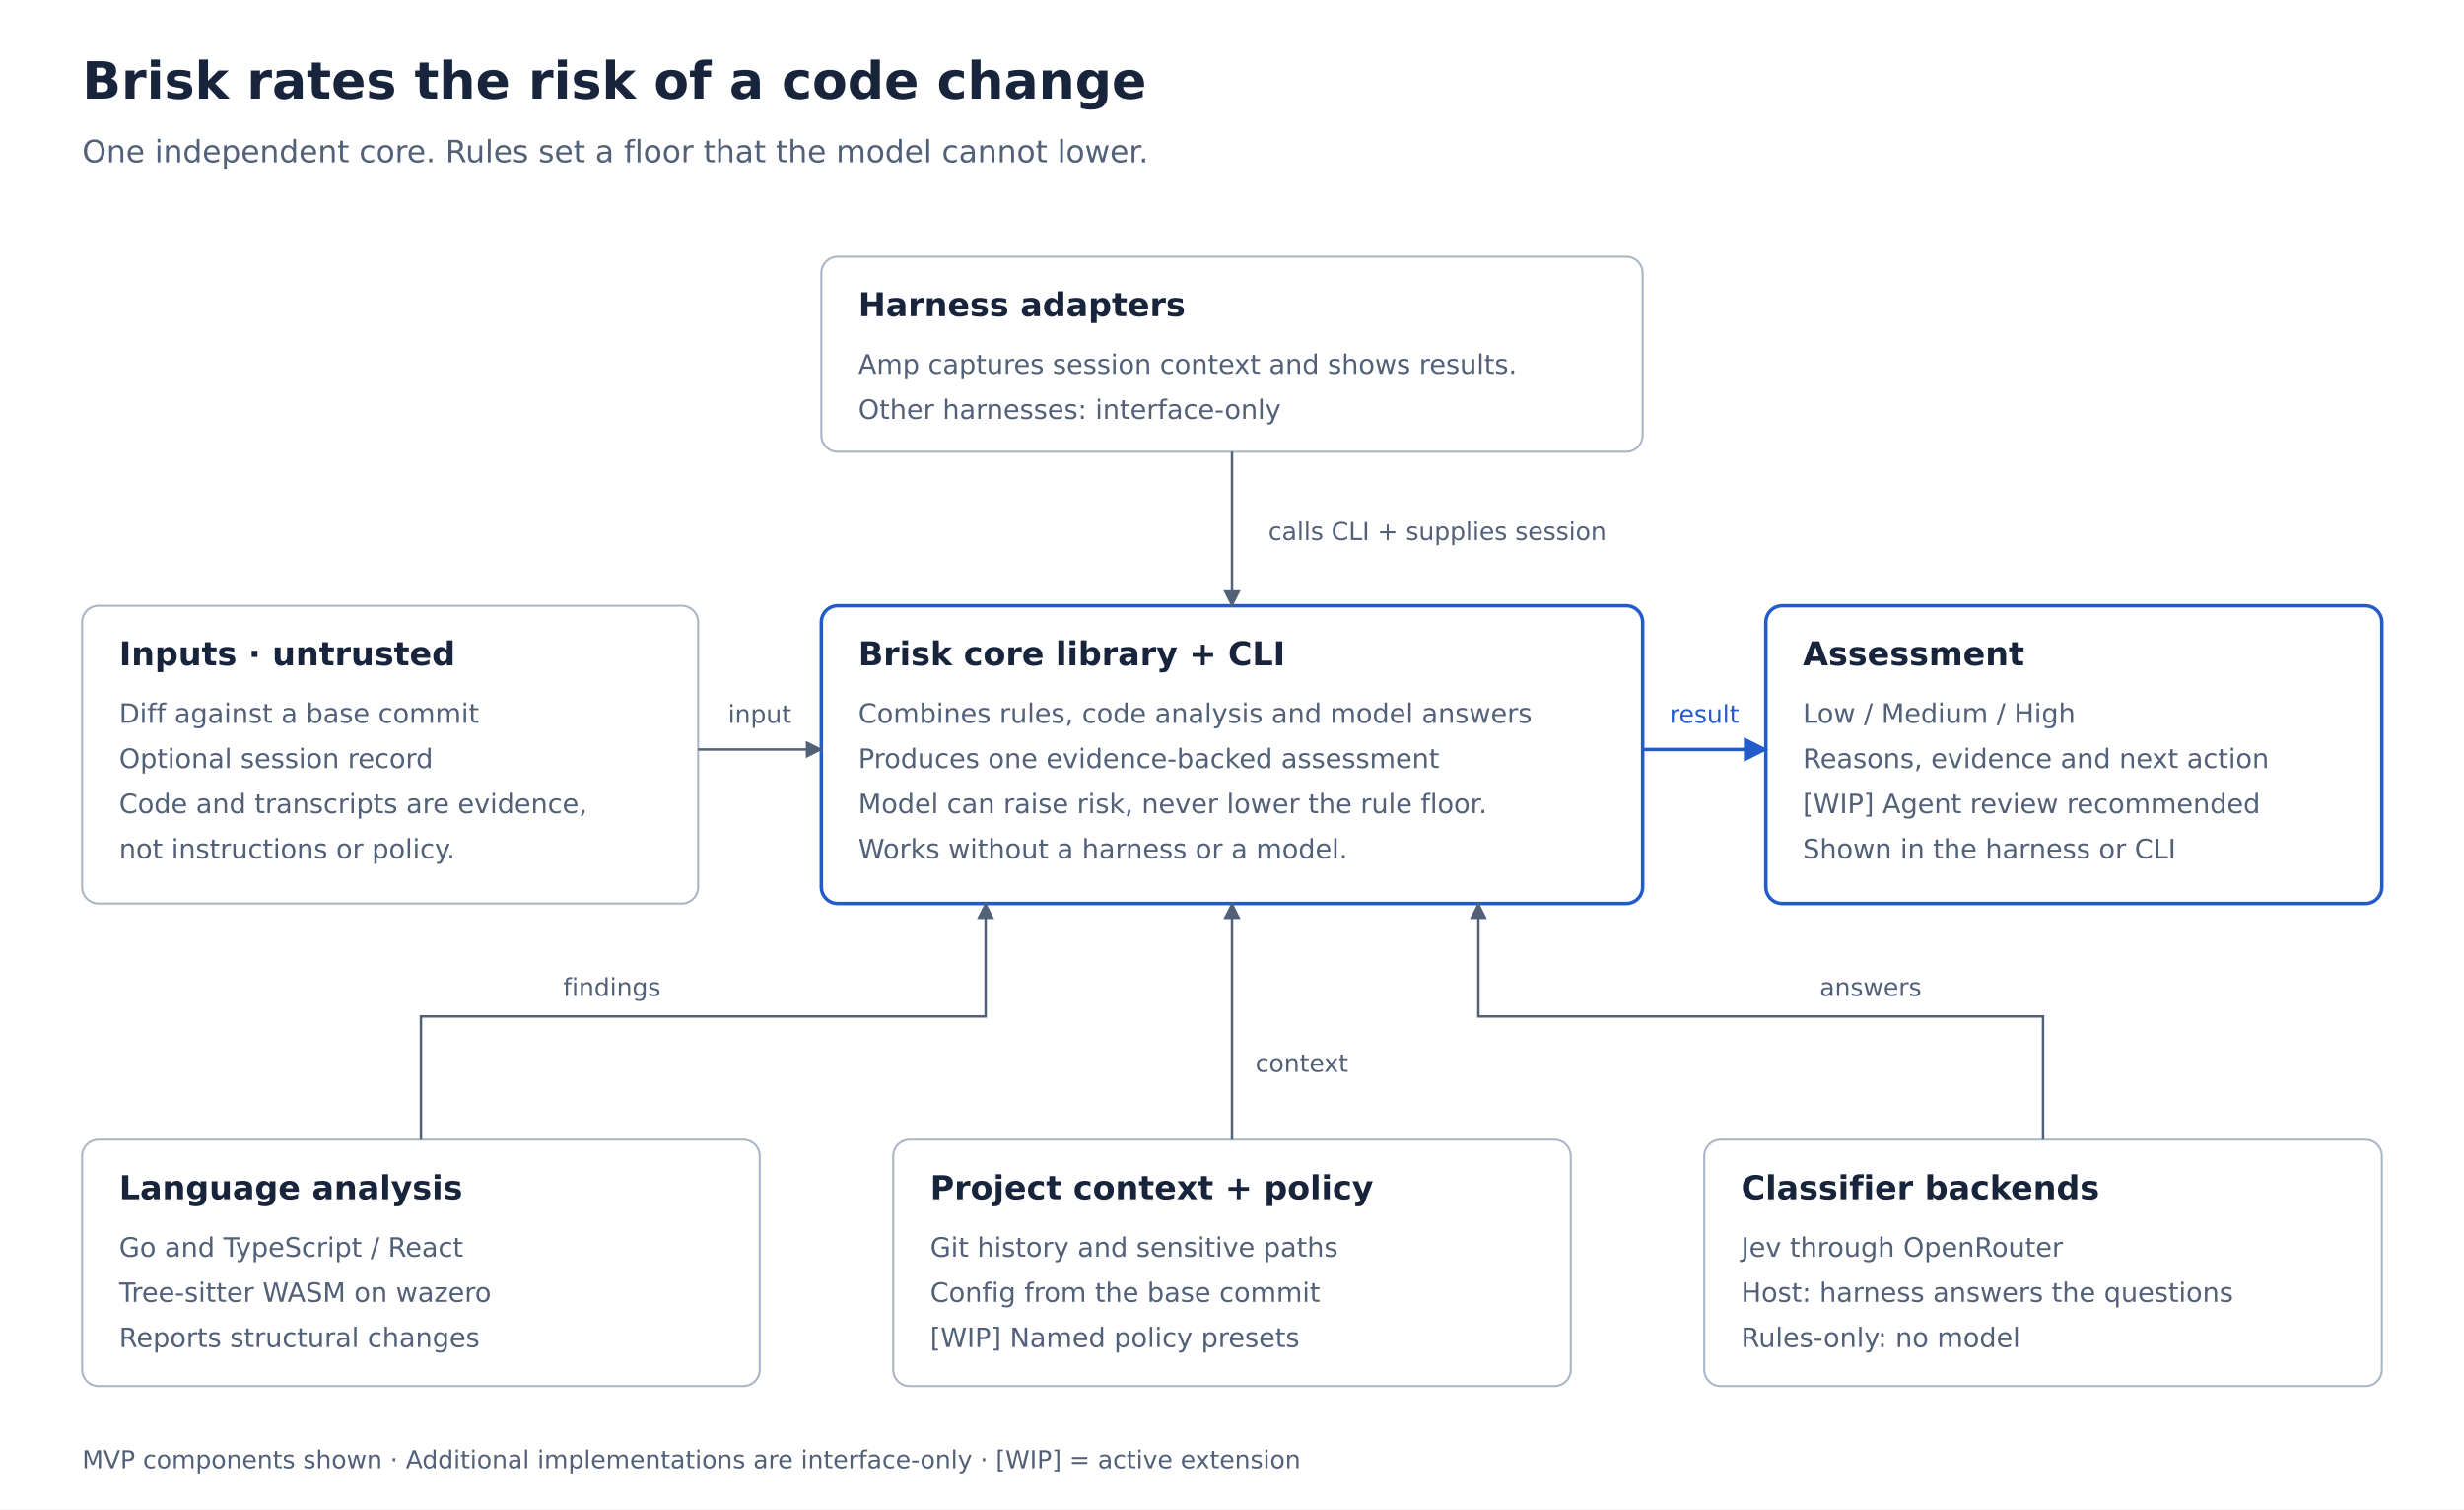
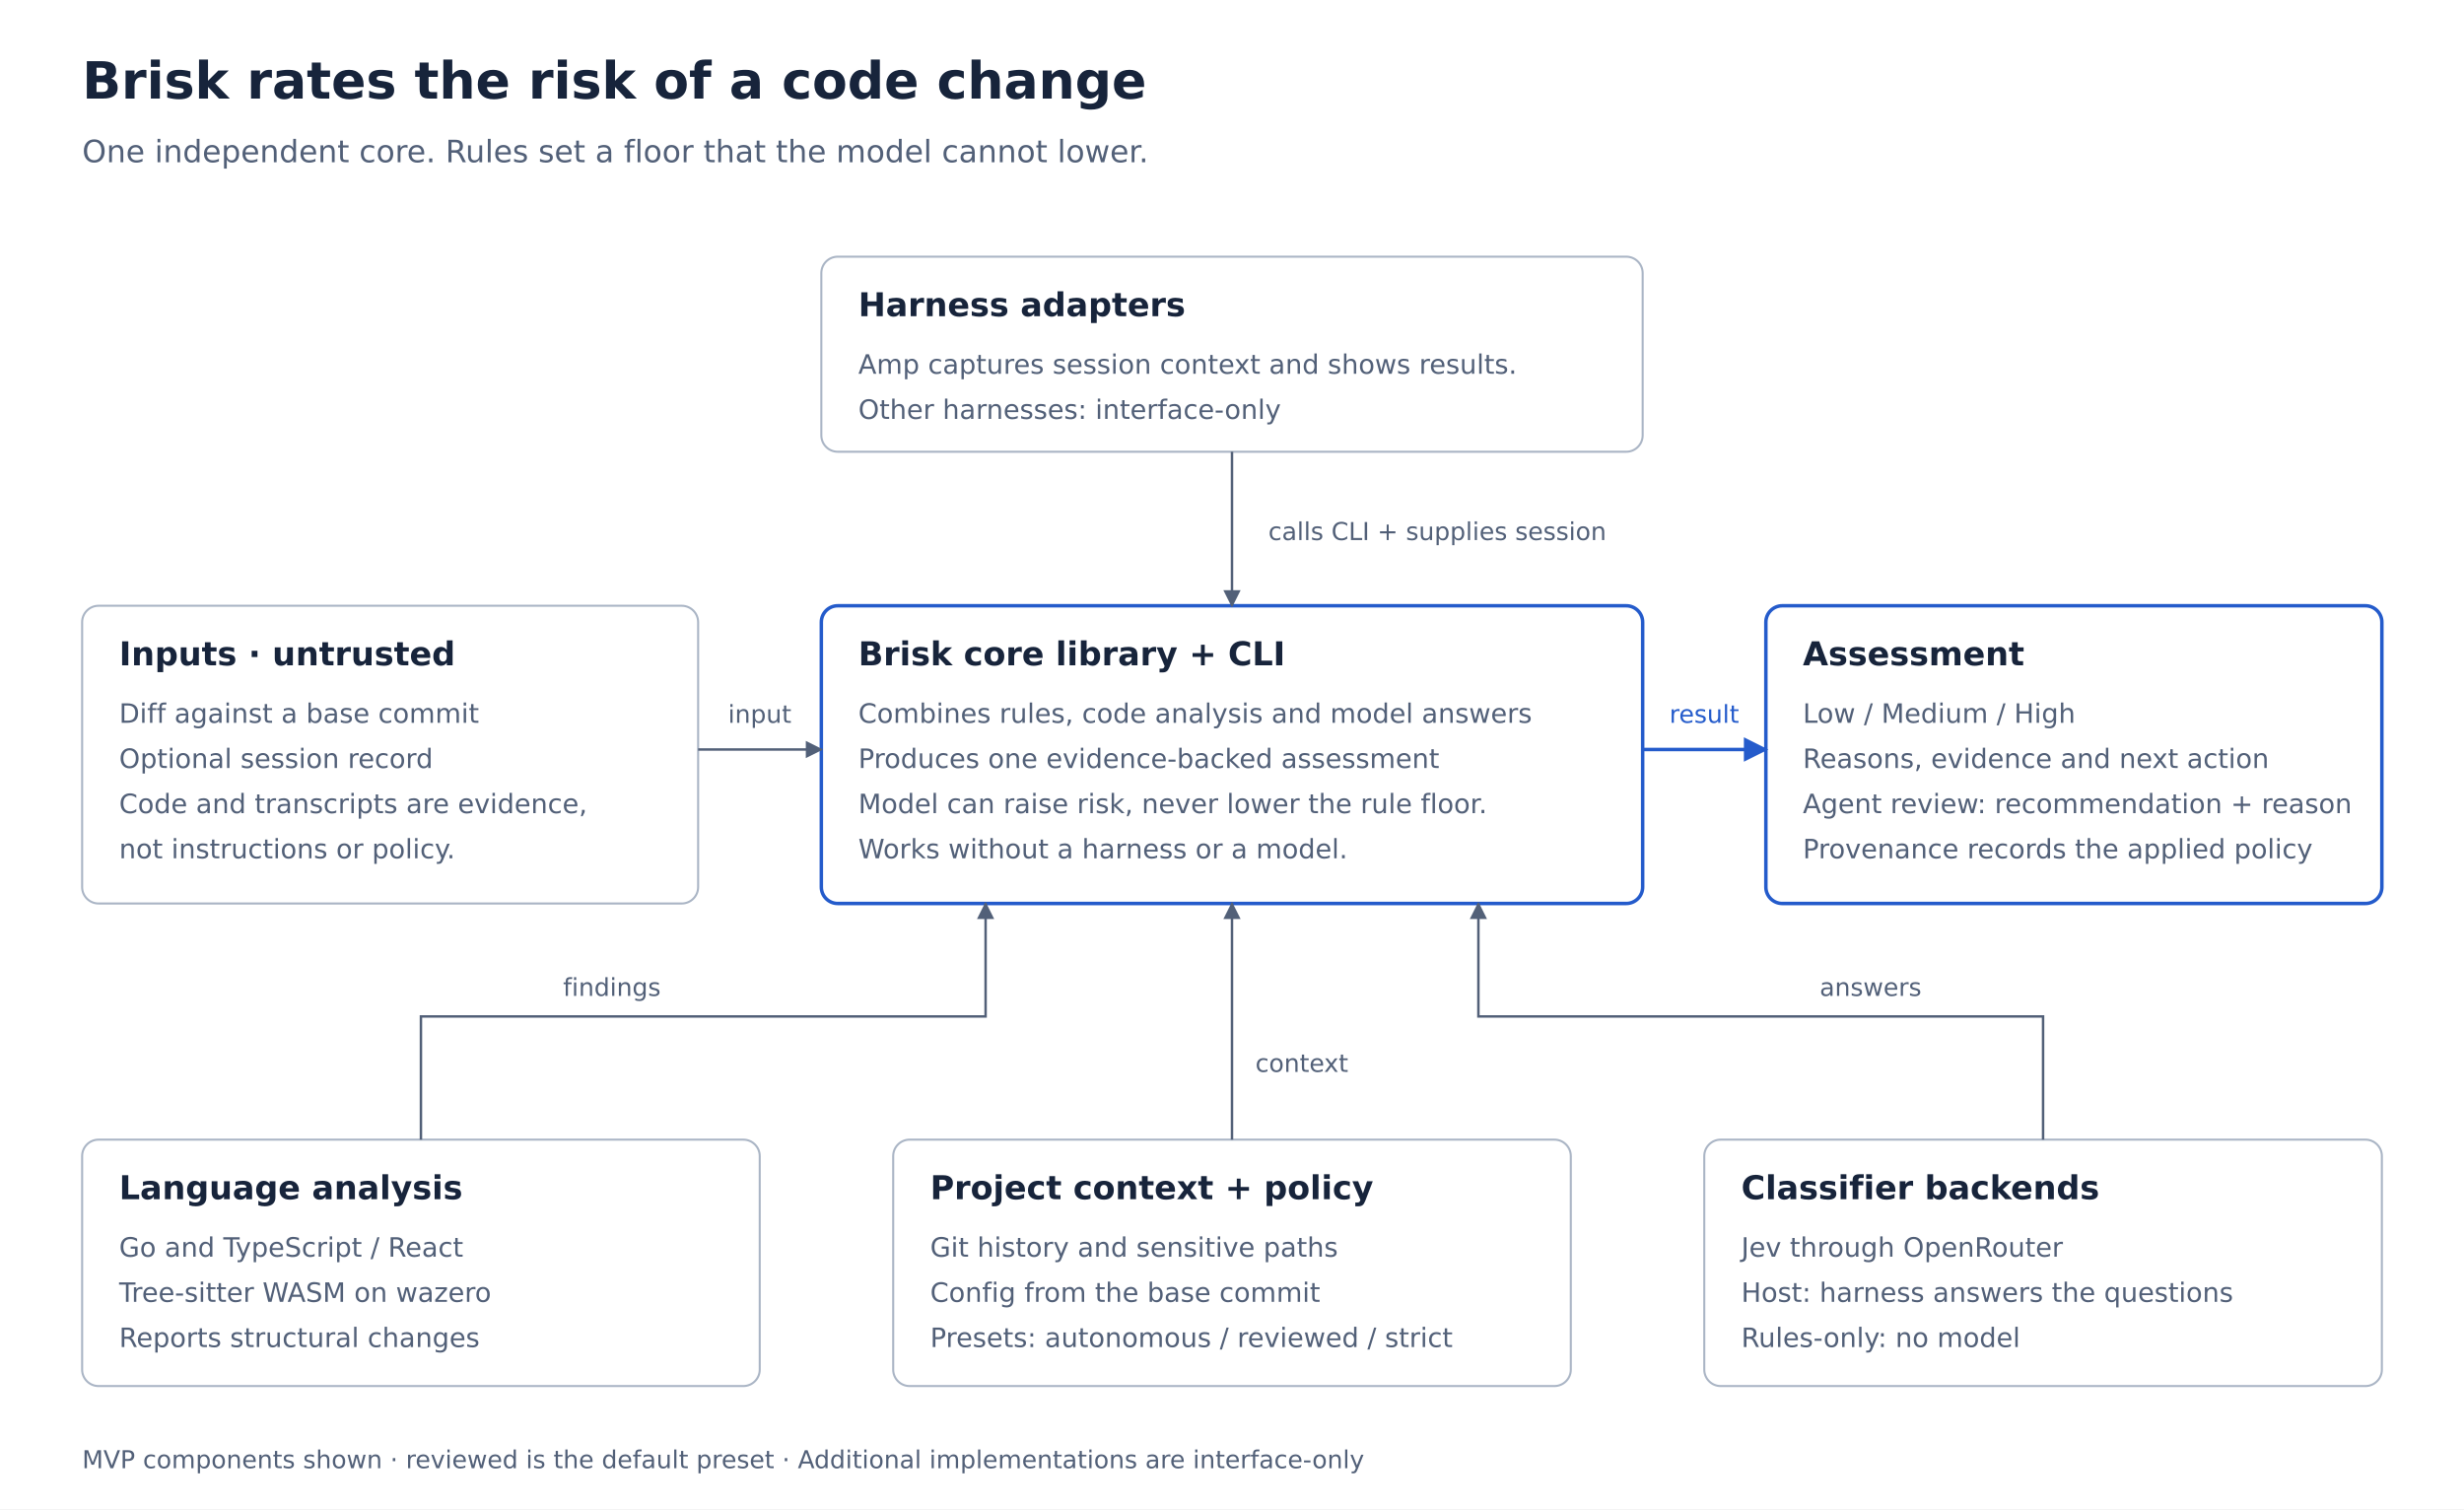
<svg xmlns="http://www.w3.org/2000/svg" width="1200" height="735" viewBox="0 0 1200 735" role="img" aria-labelledby="title description">
  <defs>
    <marker id="arrow" viewBox="0 0 10 10" refX="9" refY="5" markerWidth="7" markerHeight="7" orient="auto-start-reverse">
      <path d="M 0 0 L 10 5 L 0 10 z" fill="#526078" />
    </marker>
    <marker id="blue-arrow" viewBox="0 0 10 10" refX="9" refY="5" markerWidth="7" markerHeight="7" orient="auto-start-reverse">
      <path d="M 0 0 L 10 5 L 0 10 z" fill="#245bcb" />
    </marker>
  </defs>
  <rect width="1200" height="735" fill="white" />
  <g font-family="DejaVu Sans, sans-serif" fill="#17243b">
    <text x="40" y="48" font-size="25" fill="#17243b" font-weight="600" text-anchor="start">Brisk rates the risk of a code change</text>
    <text x="40" y="79" font-size="15" fill="#526078" font-weight="400" text-anchor="start">One independent core. Rules set a floor that the model cannot lower.</text>
    <rect x="400" y="125" width="400" height="95" rx="8" fill="white" stroke="#aab5c5" stroke-width="1" />
    <text x="418" y="154" font-size="16" fill="#17243b" font-weight="600" text-anchor="start">Harness adapters</text>
    <text x="418" y="182" font-size="13" fill="#526078" font-weight="400" text-anchor="start">Amp captures session context and shows results.</text>
    <text x="418" y="204" font-size="13" fill="#526078" font-weight="400" text-anchor="start">Other harnesses: interface-only</text>
    <rect x="40" y="295" width="300" height="145" rx="8" fill="white" stroke="#aab5c5" stroke-width="1" />
    <text x="58" y="324" font-size="16" fill="#17243b" font-weight="600" text-anchor="start">Inputs · untrusted</text>
    <text x="58" y="352" font-size="13" fill="#526078" font-weight="400" text-anchor="start">Diff against a base commit</text>
    <text x="58" y="374" font-size="13" fill="#526078" font-weight="400" text-anchor="start">Optional session record</text>
    <text x="58" y="396" font-size="13" fill="#526078" font-weight="400" text-anchor="start">Code and transcripts are evidence,</text>
    <text x="58" y="418" font-size="13" fill="#526078" font-weight="400" text-anchor="start">not instructions or policy.</text>
    <rect x="400" y="295" width="400" height="145" rx="8" fill="white" stroke="#245bcb" stroke-width="1.7" />
    <text x="418" y="324" font-size="16" fill="#17243b" font-weight="600" text-anchor="start">Brisk core library + CLI</text>
    <text x="418" y="352" font-size="13" fill="#526078" font-weight="400" text-anchor="start">Combines rules, code analysis and model answers</text>
    <text x="418" y="374" font-size="13" fill="#526078" font-weight="400" text-anchor="start">Produces one evidence-backed assessment</text>
    <text x="418" y="396" font-size="13" fill="#526078" font-weight="400" text-anchor="start">Model can raise risk, never lower the rule floor.</text>
    <text x="418" y="418" font-size="13" fill="#526078" font-weight="400" text-anchor="start">Works without a harness or a model.</text>
    <rect x="860" y="295" width="300" height="145" rx="8" fill="white" stroke="#245bcb" stroke-width="1.7" />
    <text x="878" y="324" font-size="16" fill="#17243b" font-weight="600" text-anchor="start">Assessment</text>
    <text x="878" y="352" font-size="13" fill="#526078" font-weight="400" text-anchor="start">Low / Medium / High</text>
    <text x="878" y="374" font-size="13" fill="#526078" font-weight="400" text-anchor="start">Reasons, evidence and next action</text>
-     <text x="878" y="396" font-size="13" fill="#526078" font-weight="400" text-anchor="start">[WIP] Agent review recommended</text>
-     <text x="878" y="418" font-size="13" fill="#526078" font-weight="400" text-anchor="start">Shown in the harness or CLI</text>
+     <text x="878" y="396" font-size="13" fill="#526078" font-weight="400" text-anchor="start">Agent review: recommendation + reason</text>
+     <text x="878" y="418" font-size="13" fill="#526078" font-weight="400" text-anchor="start">Provenance records the applied policy</text>
    <polyline points="600,220 600,295" fill="none" stroke="#526078" stroke-width="1.2" marker-end="url(#arrow)" />
    <g paint-order="stroke" stroke="white" stroke-width="5">
      <text x="700" y="263" font-size="12" fill="#526078" font-weight="400" text-anchor="middle">calls CLI + supplies session</text>
    </g>
    <polyline points="340,365 400,365" fill="none" stroke="#526078" stroke-width="1.2" marker-end="url(#arrow)" />
    <g paint-order="stroke" stroke="white" stroke-width="5">
      <text x="370" y="352" font-size="12" fill="#526078" font-weight="400" text-anchor="middle">input</text>
    </g>
    <polyline points="800,365 860,365" fill="none" stroke="#245bcb" stroke-width="1.7" marker-end="url(#blue-arrow)" />
    <g paint-order="stroke" stroke="white" stroke-width="5">
      <text x="830" y="352" font-size="12" fill="#245bcb" font-weight="400" text-anchor="middle">result</text>
    </g>
    <rect x="40" y="555" width="330" height="120" rx="8" fill="white" stroke="#aab5c5" stroke-width="1" />
    <text x="58" y="584" font-size="16" fill="#17243b" font-weight="600" text-anchor="start">Language analysis</text>
    <text x="58" y="612" font-size="13" fill="#526078" font-weight="400" text-anchor="start">Go and TypeScript / React</text>
    <text x="58" y="634" font-size="13" fill="#526078" font-weight="400" text-anchor="start">Tree-sitter WASM on wazero</text>
    <text x="58" y="656" font-size="13" fill="#526078" font-weight="400" text-anchor="start">Reports structural changes</text>
    <rect x="435" y="555" width="330" height="120" rx="8" fill="white" stroke="#aab5c5" stroke-width="1" />
    <text x="453" y="584" font-size="16" fill="#17243b" font-weight="600" text-anchor="start">Project context + policy</text>
    <text x="453" y="612" font-size="13" fill="#526078" font-weight="400" text-anchor="start">Git history and sensitive paths</text>
    <text x="453" y="634" font-size="13" fill="#526078" font-weight="400" text-anchor="start">Config from the base commit</text>
-     <text x="453" y="656" font-size="13" fill="#526078" font-weight="400" text-anchor="start">[WIP] Named policy presets</text>
+     <text x="453" y="656" font-size="13" fill="#526078" font-weight="400" text-anchor="start">Presets: autonomous / reviewed / strict</text>
    <rect x="830" y="555" width="330" height="120" rx="8" fill="white" stroke="#aab5c5" stroke-width="1" />
    <text x="848" y="584" font-size="16" fill="#17243b" font-weight="600" text-anchor="start">Classifier backends</text>
    <text x="848" y="612" font-size="13" fill="#526078" font-weight="400" text-anchor="start">Jev through OpenRouter</text>
    <text x="848" y="634" font-size="13" fill="#526078" font-weight="400" text-anchor="start">Host: harness answers the questions</text>
    <text x="848" y="656" font-size="13" fill="#526078" font-weight="400" text-anchor="start">Rules-only: no model</text>
    <polyline points="205,555 205,495 480,495 480,440" fill="none" stroke="#526078" stroke-width="1.2" marker-end="url(#arrow)" />
    <g paint-order="stroke" stroke="white" stroke-width="5">
      <text x="298" y="485" font-size="12" fill="#526078" font-weight="400" text-anchor="middle">findings</text>
    </g>
    <polyline points="600,555 600,440" fill="none" stroke="#526078" stroke-width="1.2" marker-end="url(#arrow)" />
    <g paint-order="stroke" stroke="white" stroke-width="5">
      <text x="634" y="522" font-size="12" fill="#526078" font-weight="400" text-anchor="middle">context</text>
    </g>
    <polyline points="995,555 995,495 720,495 720,440" fill="none" stroke="#526078" stroke-width="1.2" marker-end="url(#arrow)" />
    <g paint-order="stroke" stroke="white" stroke-width="5">
      <text x="911" y="485" font-size="12" fill="#526078" font-weight="400" text-anchor="middle">answers</text>
    </g>
-     <text x="40" y="715" font-size="12" fill="#526078" font-weight="400" text-anchor="start">MVP components shown · Additional implementations are interface-only · [WIP] = active extension</text>
+     <text x="40" y="715" font-size="12" fill="#526078" font-weight="400" text-anchor="start">MVP components shown · reviewed is the default preset · Additional implementations are interface-only</text>
  </g>
</svg>
